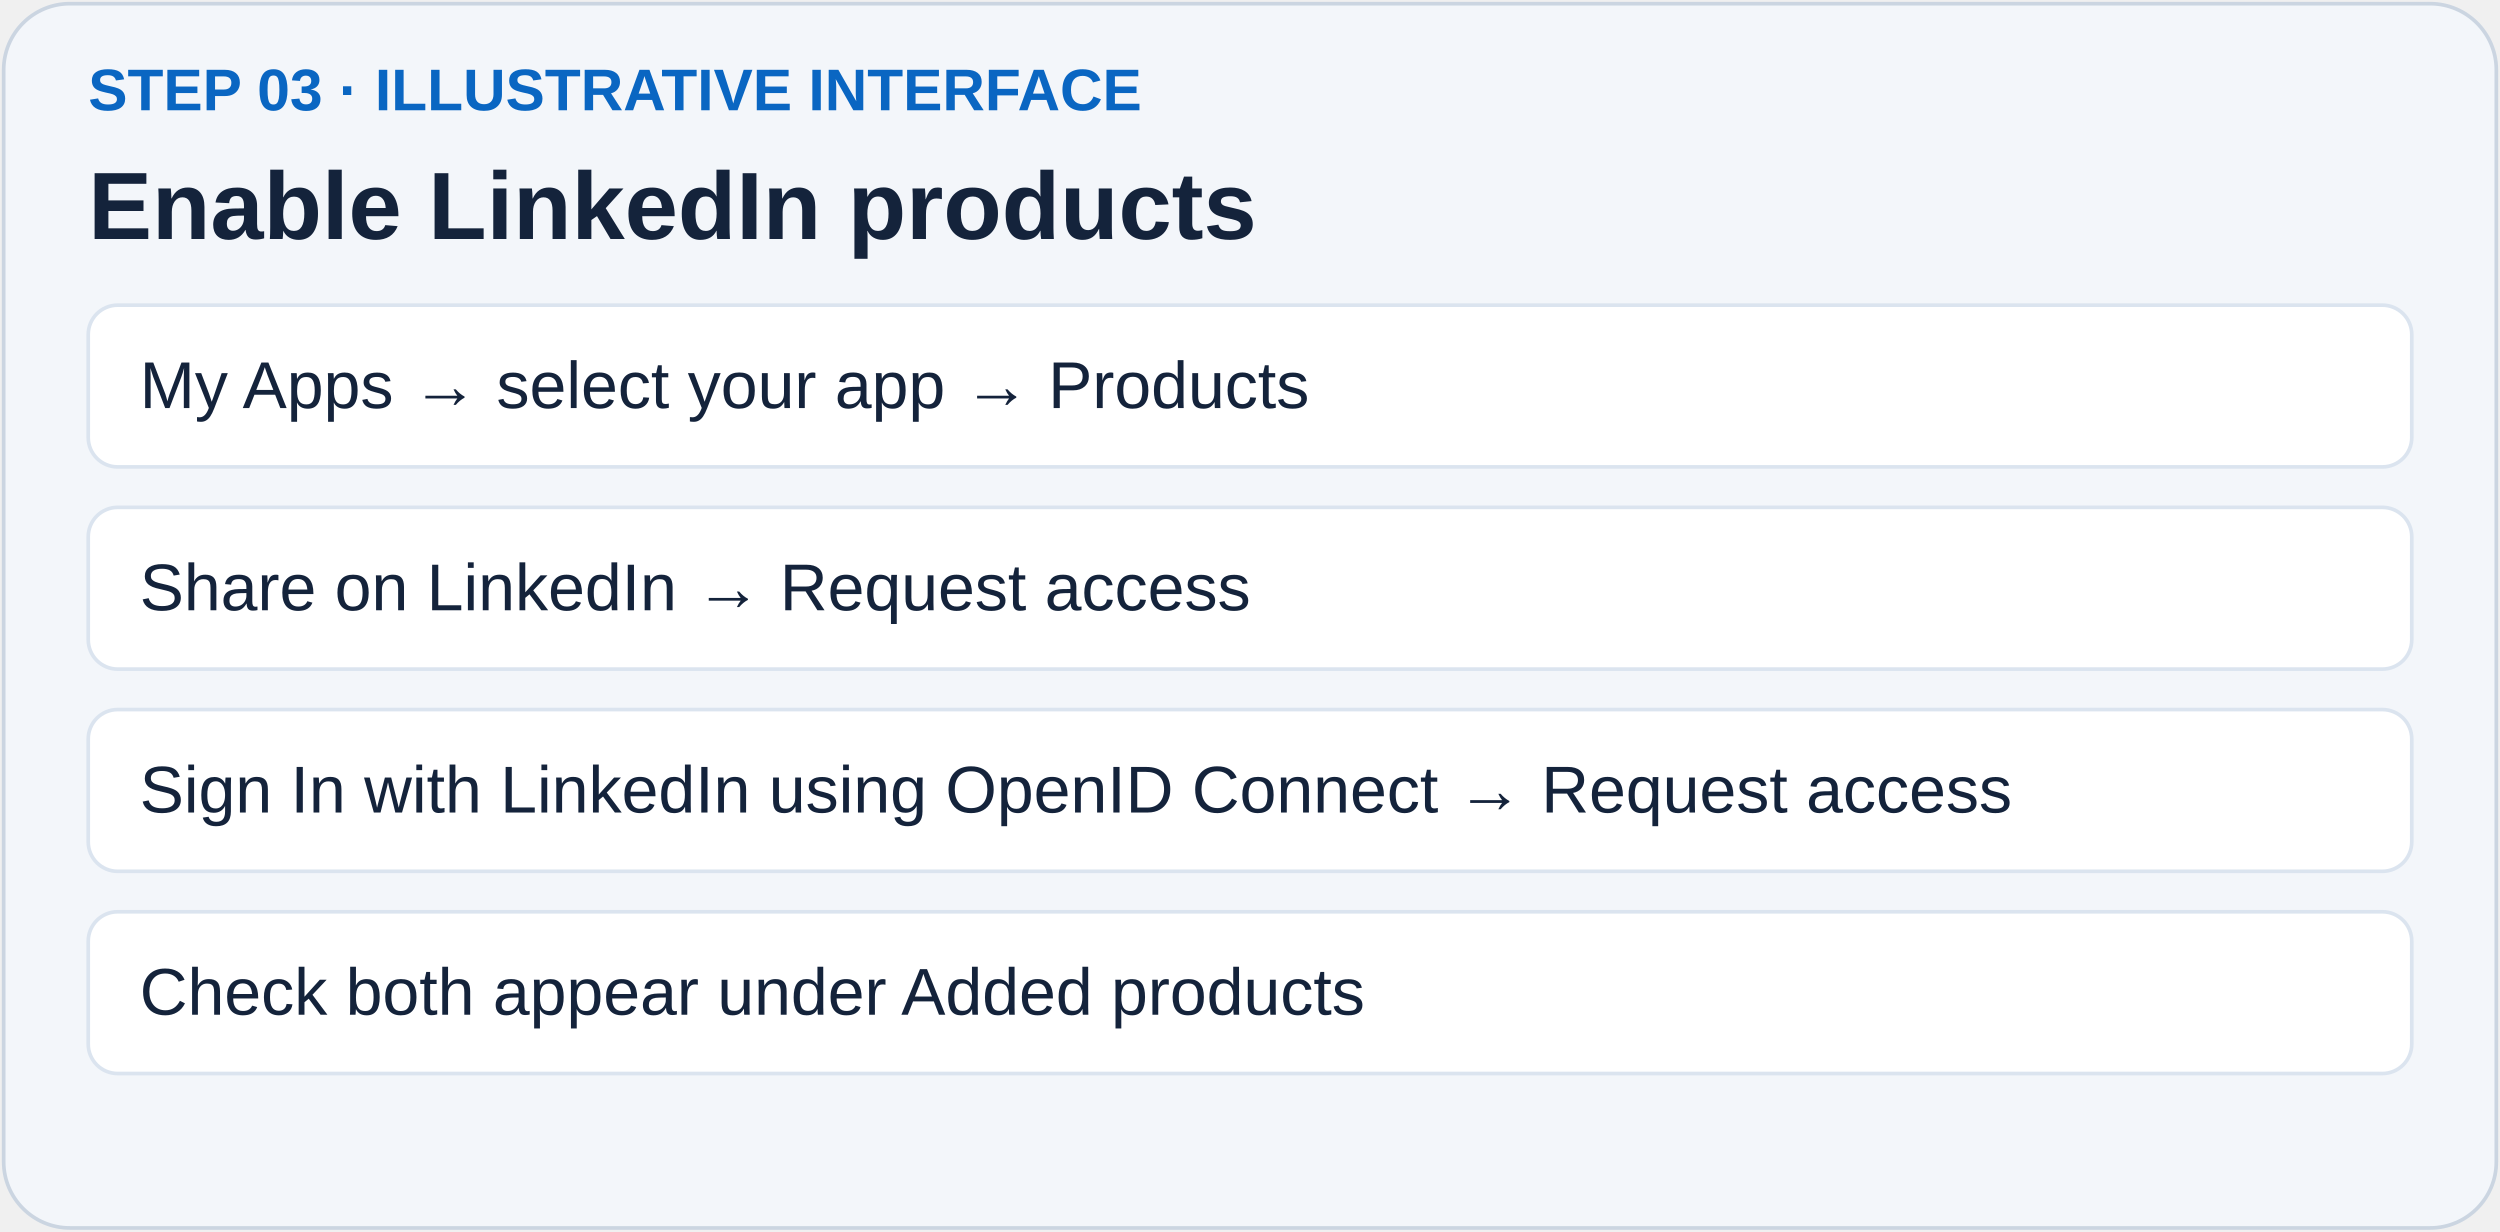
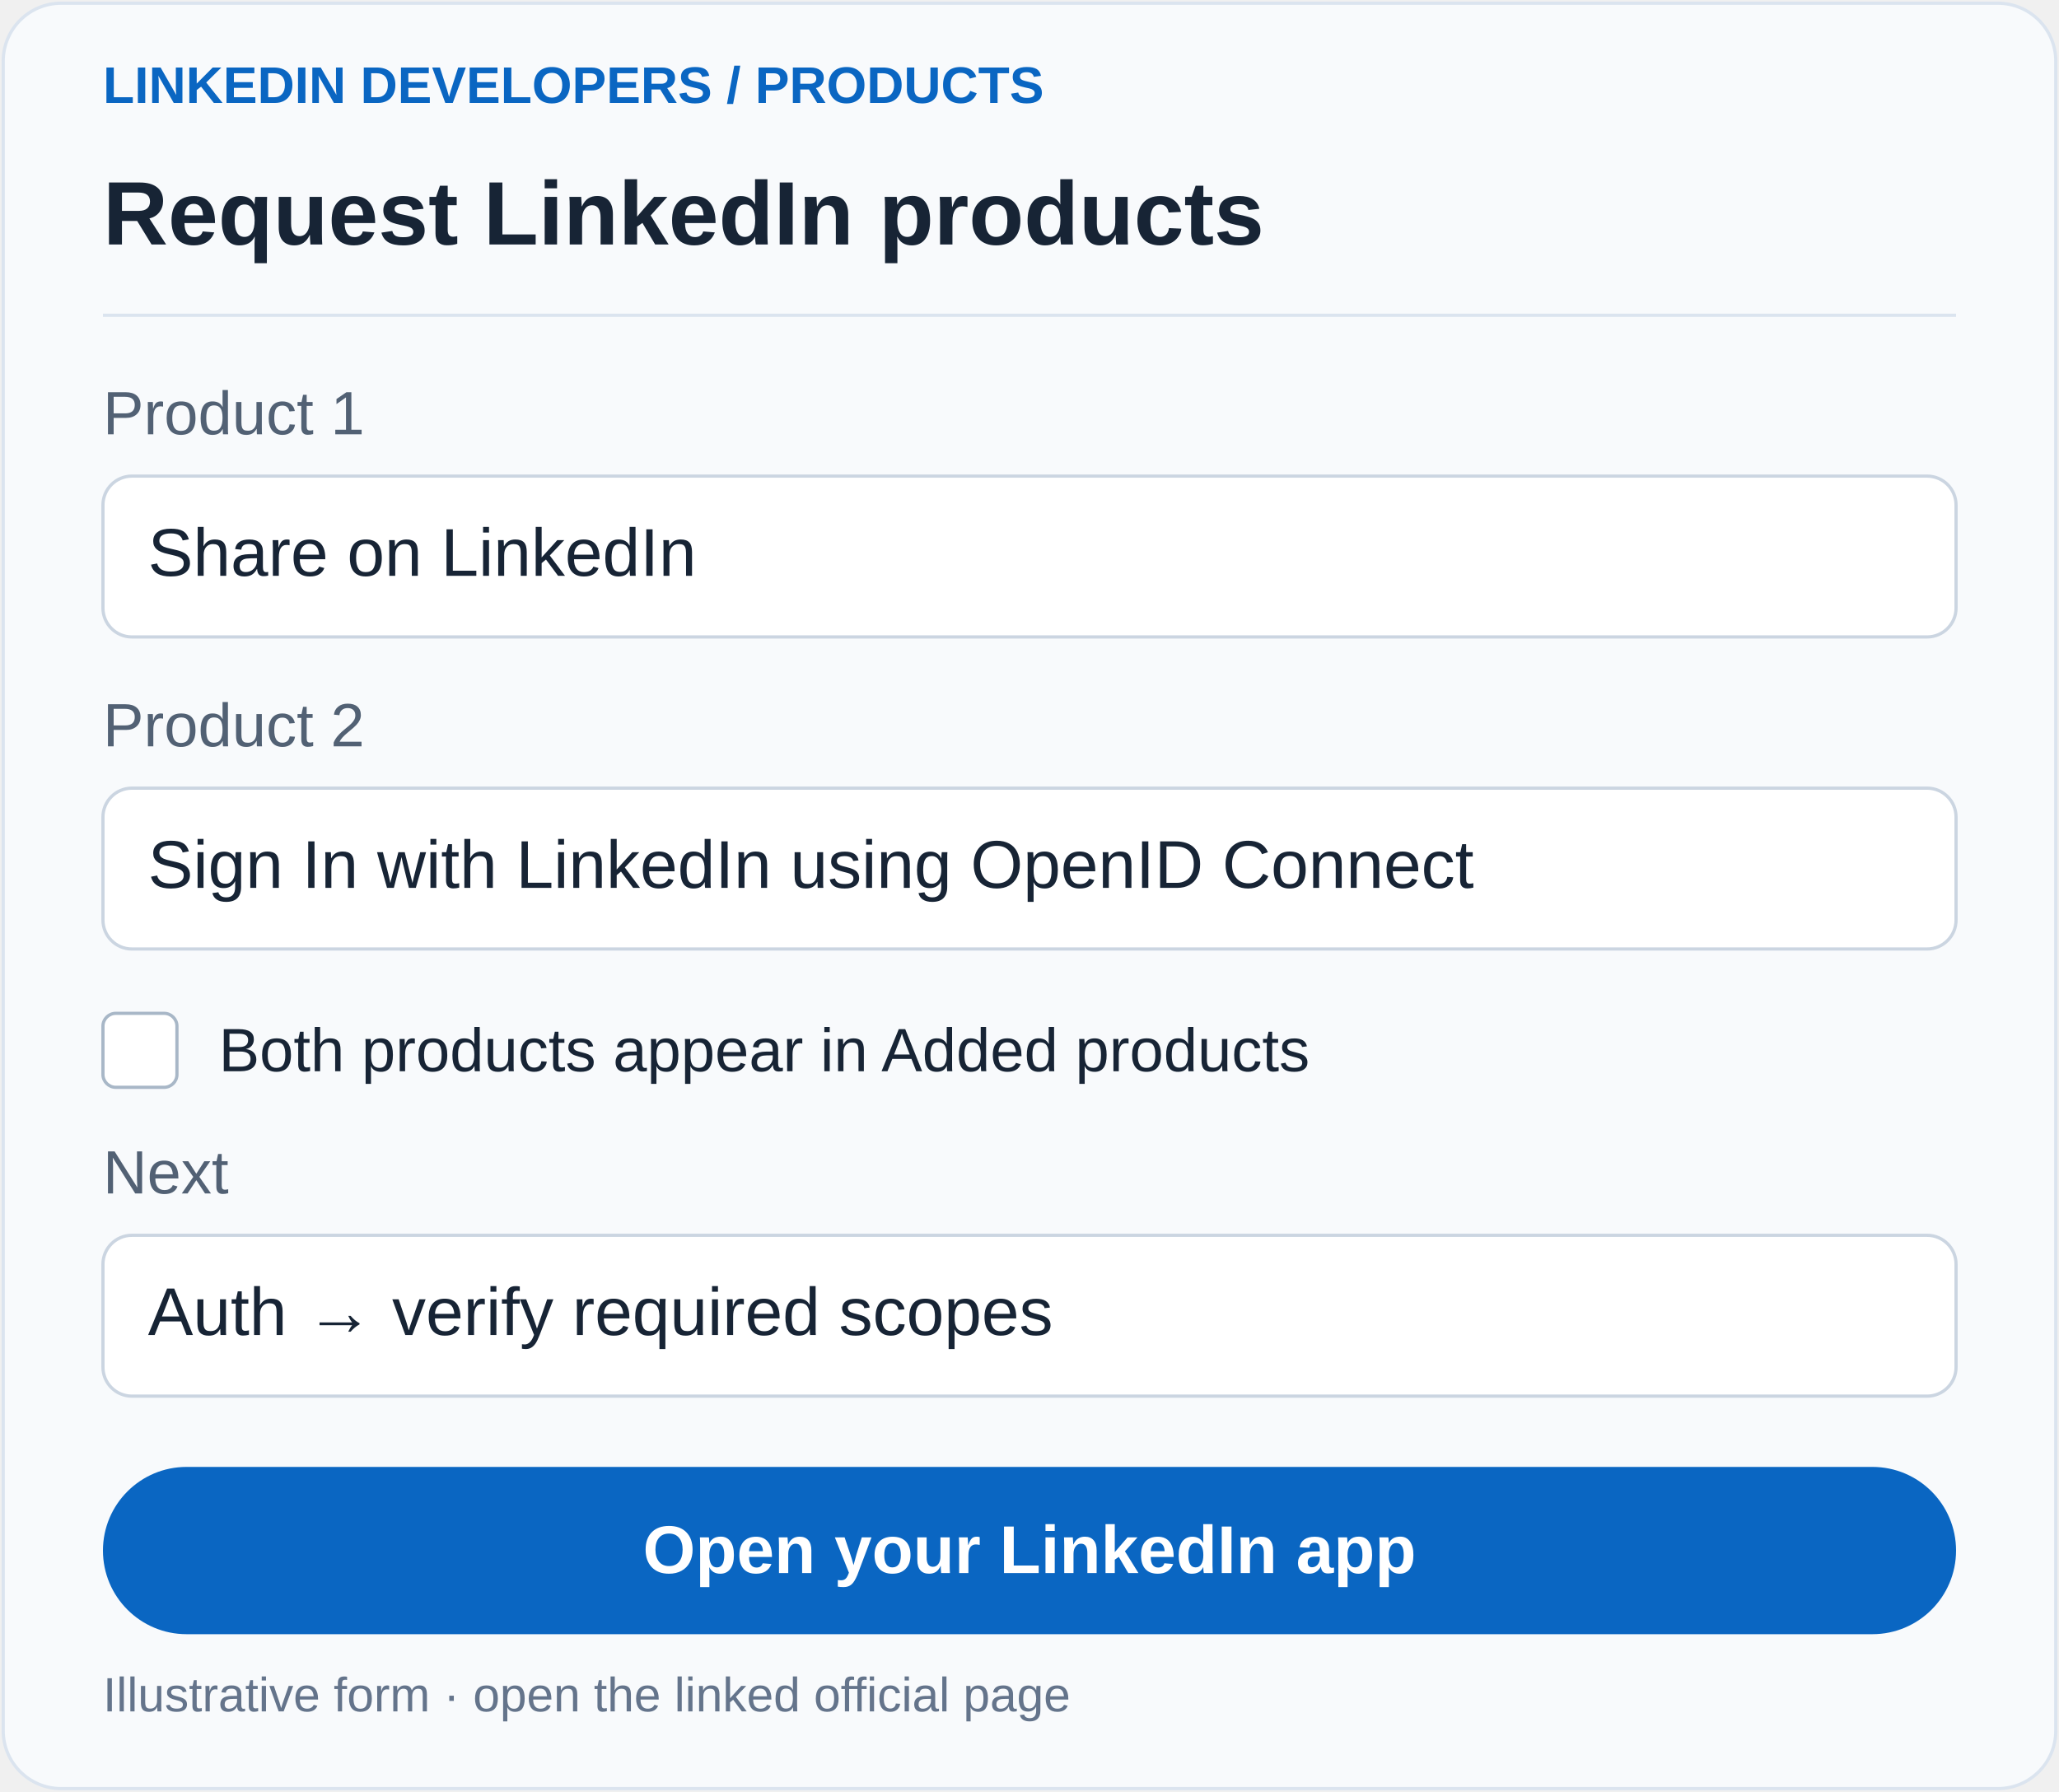
- <svg xmlns="http://www.w3.org/2000/svg" width="680" height="335" viewBox="0 0 680 335">
-   <rect x="1" y="1" width="678" height="333" rx="18" fill="#f3f6fa" stroke="#cbd5e1" />
+ <svg xmlns="http://www.w3.org/2000/svg" width="640" height="557" viewBox="0 0 640 557" role="img" aria-labelledby="title">
+   <rect x="1" y="1" width="638" height="555" rx="18" fill="#f8fafc" stroke="#dbe4ef" />
  <g font-family="Arial,sans-serif">
-     <text x="24" y="30" font-size="16" font-weight="bold" fill="#0a66c2">STEP 03 · ILLUSTRATIVE INTERFACE</text>
-     <text x="24" y="65" font-size="26" font-weight="bold" fill="#14233b">Enable LinkedIn products</text>
-     <rect x="24" y="83" width="632" height="44" rx="8" fill="white" stroke="#dbe4ef" />
-     <text x="38" y="111" font-size="18" fill="#14233b">My Apps → select your app → Products</text>
-     <rect x="24" y="138" width="632" height="44" rx="8" fill="white" stroke="#dbe4ef" />
-     <text x="38" y="166" font-size="18" fill="#14233b">Share on LinkedIn → Request access</text>
-     <rect x="24" y="193" width="632" height="44" rx="8" fill="white" stroke="#dbe4ef" />
-     <text x="38" y="221" font-size="18" fill="#14233b">Sign In with LinkedIn using OpenID Connect → Request access</text>
-     <rect x="24" y="248" width="632" height="44" rx="8" fill="white" stroke="#dbe4ef" />
-     <text x="38" y="276" font-size="18" fill="#14233b">Check both appear under Added products</text>
+     <text x="32" y="32" font-size="16" fill="#0a66c2" font-weight="700">LINKEDIN DEVELOPERS / PRODUCTS</text>
+     <text x="32" y="76" font-size="28" fill="#172435" font-weight="700">Request LinkedIn products</text>
+     <path d="M32 98H608" stroke="#dbe4ef" />
+     <text x="32" y="135" font-size="19" fill="#526174">Product 1</text>
+     <rect x="32" y="148" width="576" height="50" rx="9" fill="#fff" stroke="#cbd5e1" />
+     <text x="46" y="179" font-size="21" fill="#172435">Share on LinkedIn</text>
+     <text x="32" y="232" font-size="19" fill="#526174">Product 2</text>
+     <rect x="32" y="245" width="576" height="50" rx="9" fill="#fff" stroke="#cbd5e1" />
+     <text x="46" y="276" font-size="21" fill="#172435">Sign In with LinkedIn using OpenID Connect</text>
+     <rect x="32" y="315" width="23" height="23" rx="4" fill="white" stroke="#a8b7c7" />
+     <text x="68" y="333" font-size="19" fill="#172435">Both products appear in Added products</text>
+     <text x="32" y="371" font-size="19" fill="#526174">Next</text>
+     <rect x="32" y="384" width="576" height="50" rx="9" fill="#fff" stroke="#cbd5e1" />
+     <text x="46" y="415" font-size="21" fill="#172435">Auth → verify required scopes</text>
+     <rect x="32" y="456" width="576" height="52" rx="26" fill="#0a66c2" />
+     <text x="320" text-anchor="middle" y="489" font-size="21" fill="#fff" font-weight="700">Open your LinkedIn app</text>
+     <text x="32" y="532" font-size="15" fill="#64748b">Illustrative form · open the linked official page</text>
  </g>
</svg>
